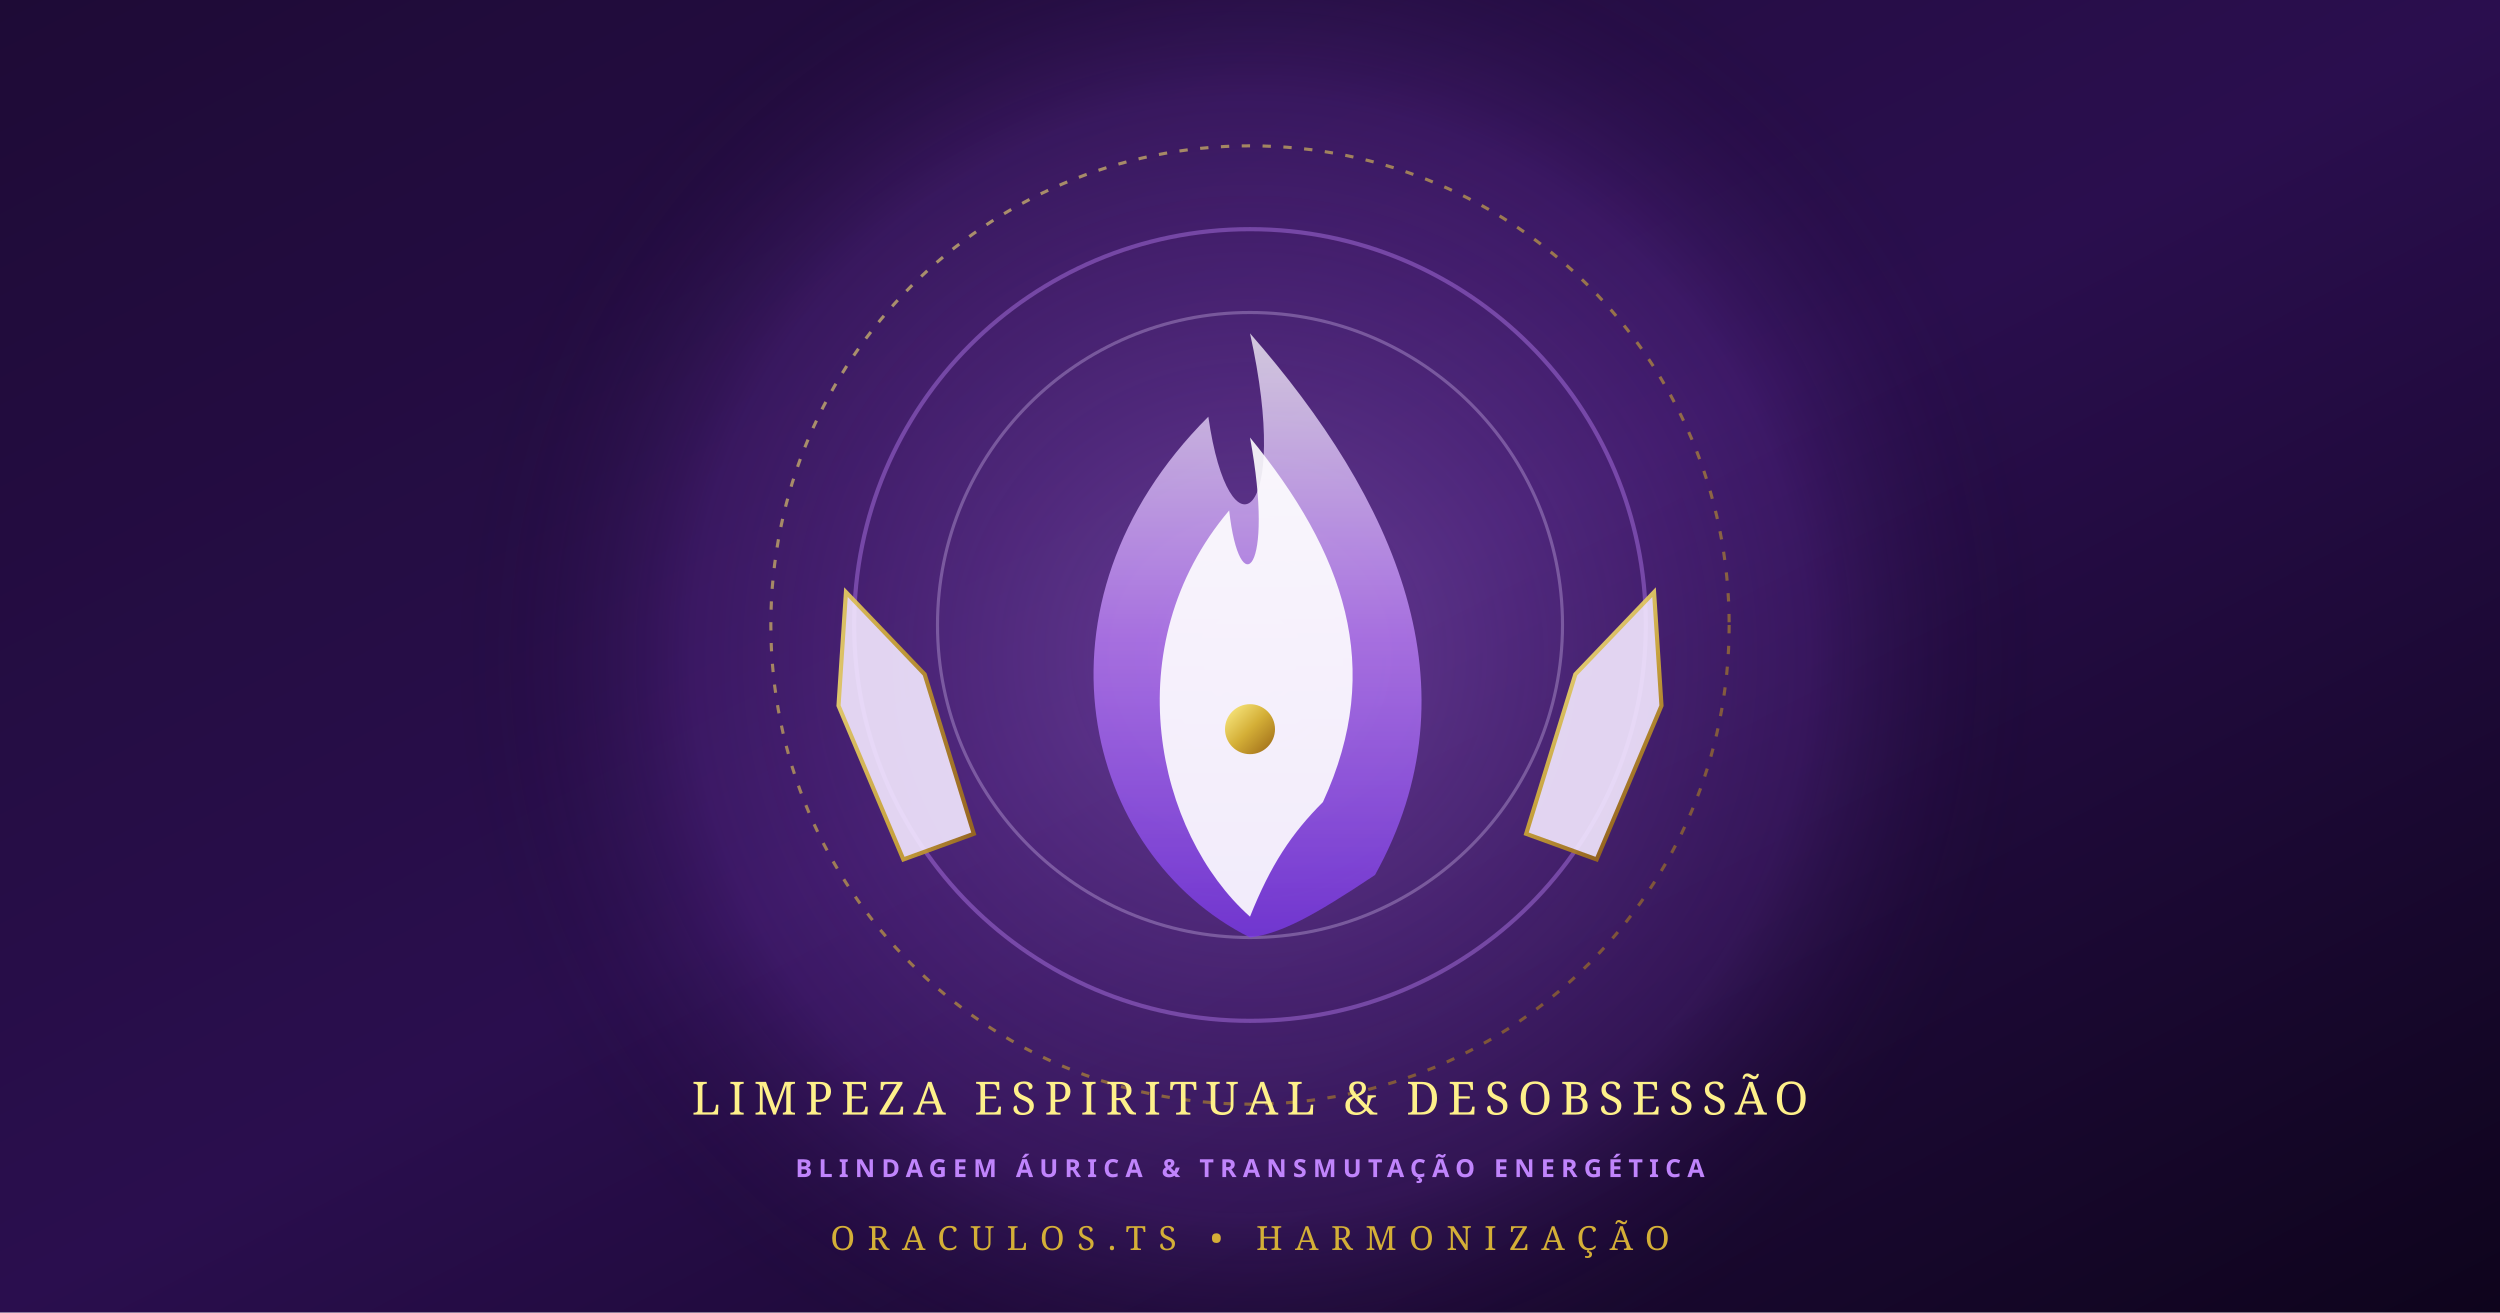
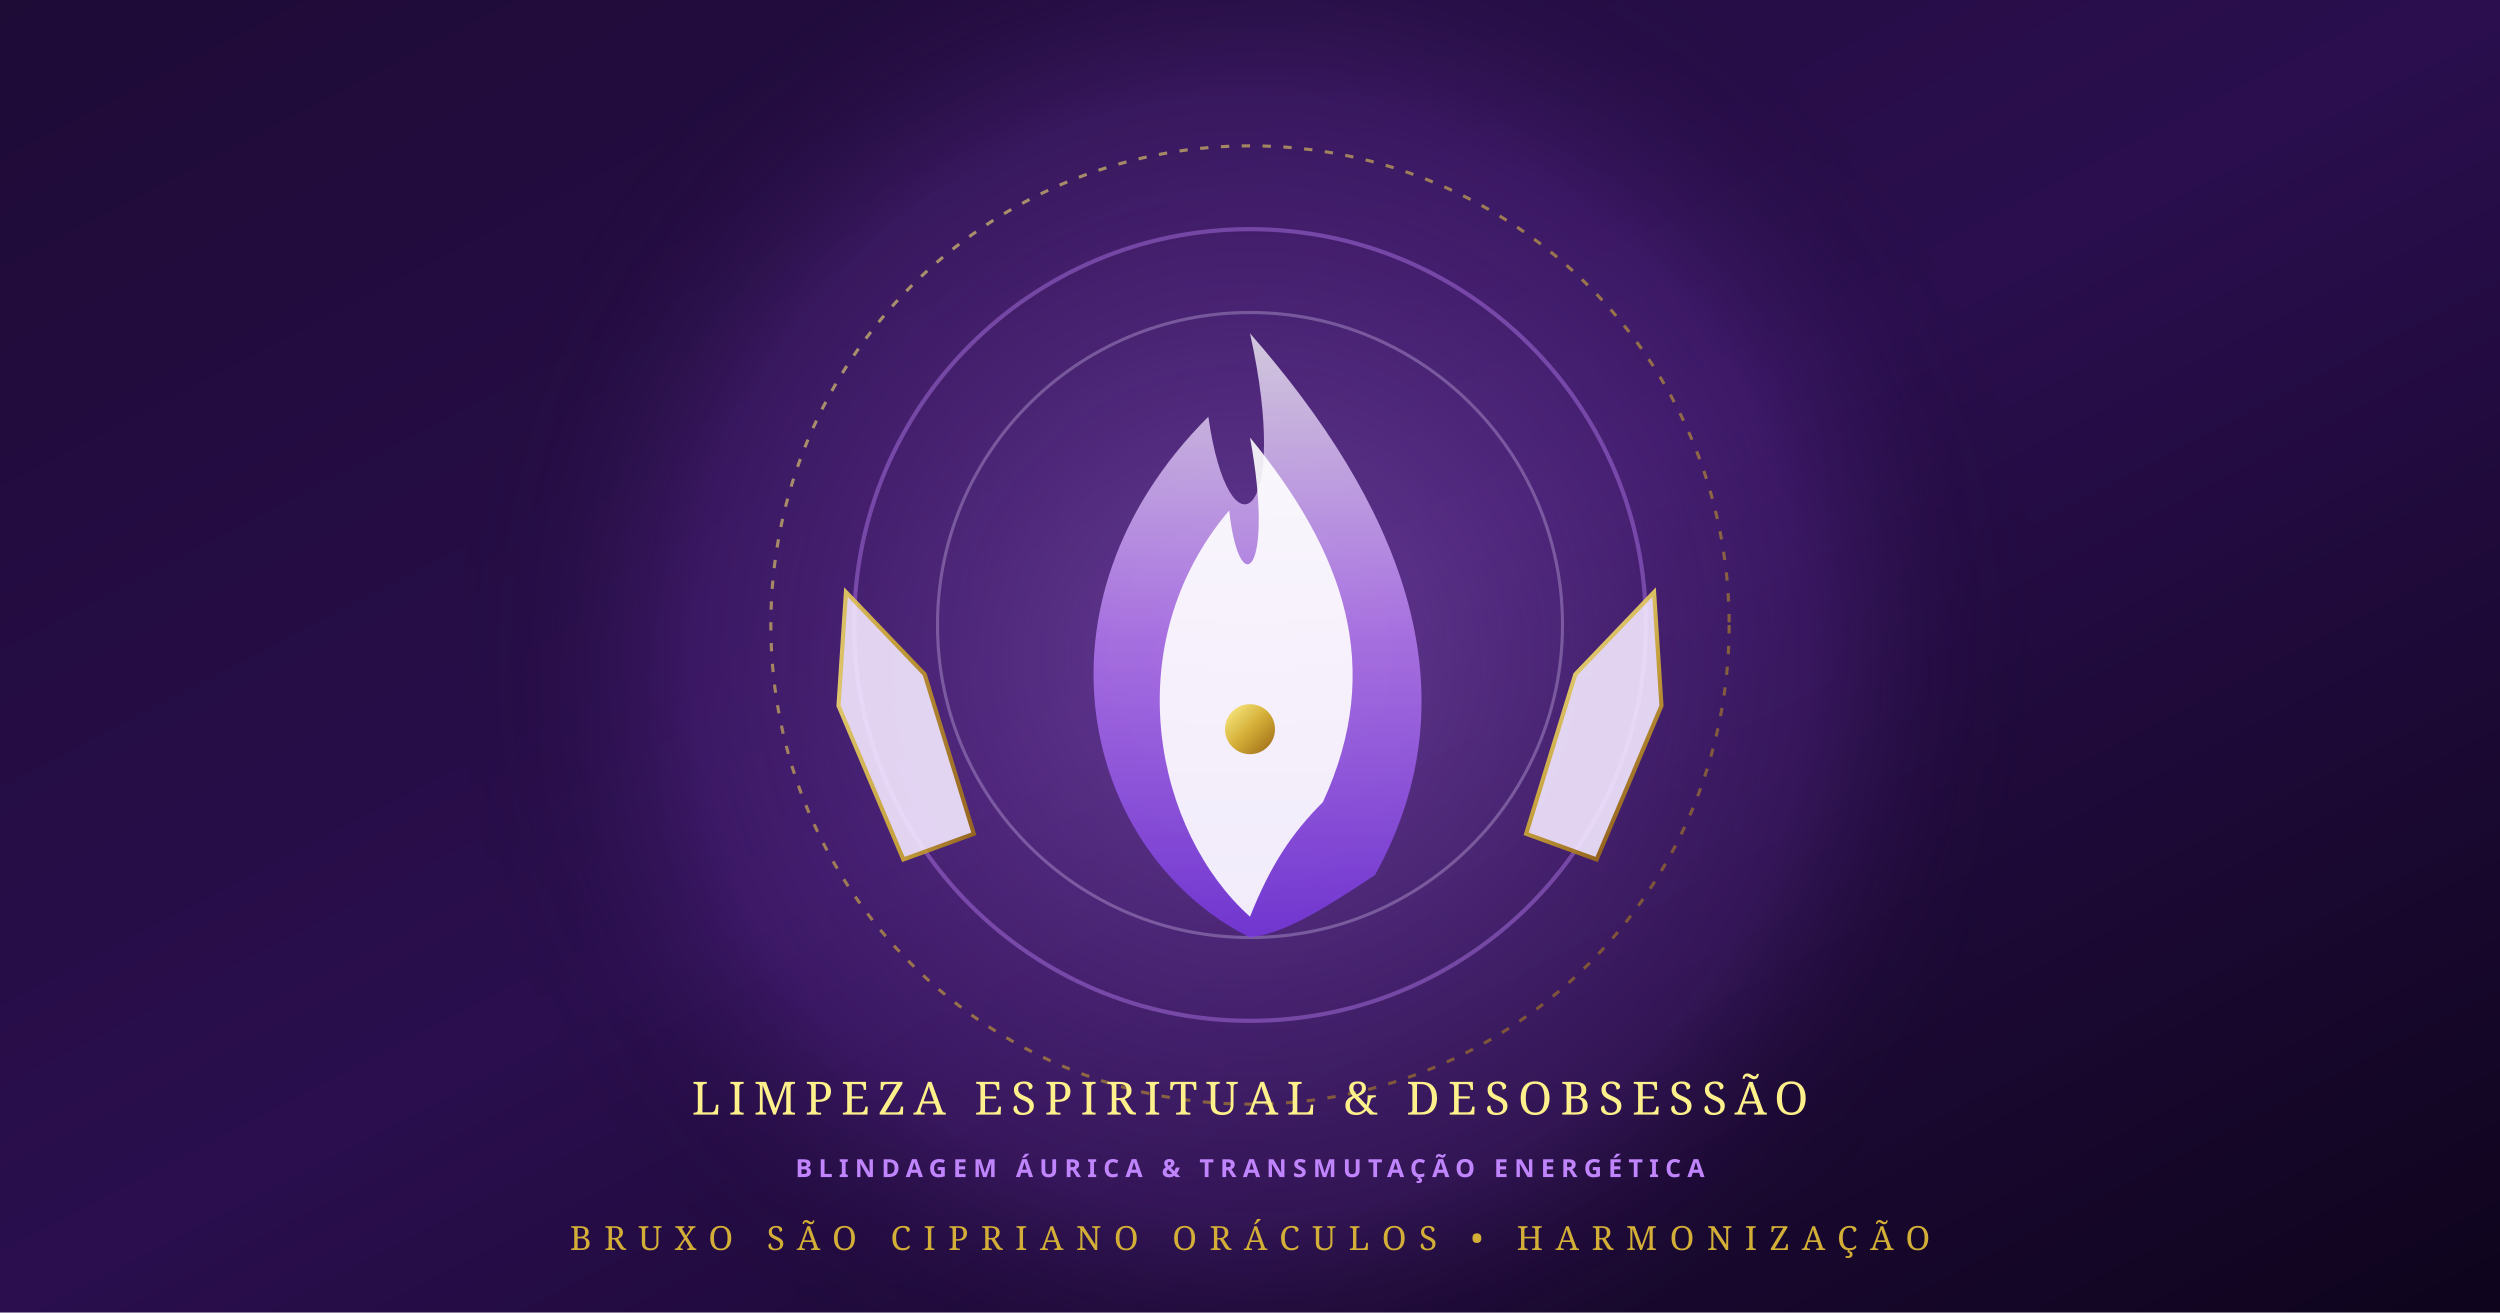
<svg xmlns="http://www.w3.org/2000/svg" viewBox="0 0 1200 630" width="1200" height="630">
  <defs>
    <linearGradient id="bgLimp" x1="0%" y1="0%" x2="100%" y2="100%">
      <stop offset="0%" stop-color="#1e0b36" />
      <stop offset="50%" stop-color="#2a0e4e" />
      <stop offset="100%" stop-color="#0e041c" />
    </linearGradient>
    <linearGradient id="violetFlame" x1="0%" y1="100%" x2="0%" y2="0%">
      <stop offset="0%" stop-color="#7c3aed" />
      <stop offset="50%" stop-color="#c084fc" />
      <stop offset="100%" stop-color="#ffffff" />
    </linearGradient>
    <linearGradient id="gold" x1="0%" y1="0%" x2="100%" y2="100%">
      <stop offset="0%" stop-color="#fef08a" />
      <stop offset="50%" stop-color="#d4af37" />
      <stop offset="100%" stop-color="#996515" />
    </linearGradient>
    <radialGradient id="glowLimp" cx="50%" cy="50%" r="50%">
      <stop offset="0%" stop-color="#c084fc" stop-opacity="0.4" />
      <stop offset="70%" stop-color="#a855f7" stop-opacity="0.15" />
      <stop offset="100%" stop-color="#000000" stop-opacity="0" />
    </radialGradient>
  </defs>
  <rect width="1200" height="630" fill="url(#bgLimp)" />
  <circle cx="600" cy="315" r="380" fill="url(#glowLimp)" />
  <circle cx="600" cy="300" r="230" fill="none" stroke="url(#gold)" stroke-width="1.5" stroke-dasharray="4,6" opacity="0.6" />
  <circle cx="600" cy="300" r="190" fill="none" stroke="#c084fc" stroke-width="2" opacity="0.4" />
  <circle cx="600" cy="300" r="150" fill="none" stroke="#e9d5ff" stroke-width="1.5" opacity="0.3" />
  <g transform="translate(600, 310)">
    <path d="M0,140 C-80,100 -110,-20 -20,-110 C-10,-40 20,-60 0,-150 C70,-70 110,20 60,110 C30,130 15,138 0,140 Z" fill="url(#violetFlame)" opacity="0.75" />
    <path d="M0,130 C-45,90 -65,0 -10,-65 C-5,-20 12,-35 0,-100 C45,-45 65,10 35,75 C20,90 10,105 0,130 Z" fill="#ffffff" opacity="0.9" />
    <circle cx="0" cy="40" r="12" fill="url(#gold)" />
  </g>
  <g transform="translate(430, 350) rotate(-20)" fill="#f3e8ff" stroke="url(#gold)" stroke-width="2" opacity="0.9">
    <polygon points="0,-70 22,-20 18,60 -18,60 -22,-20" />
  </g>
  <g transform="translate(770, 350) rotate(20)" fill="#f3e8ff" stroke="url(#gold)" stroke-width="2" opacity="0.9">
    <polygon points="0,-70 22,-20 18,60 -18,60 -22,-20" />
  </g>
  <text x="600" y="535" fill="#fef08a" font-family="serif" font-size="22" font-weight="300" text-anchor="middle" letter-spacing="4">LIMPEZA ESPIRITUAL &amp; DESOBSESSÃO</text>
  <text x="600" y="565" fill="#c084fc" font-family="sans-serif" font-size="12" font-weight="bold" text-anchor="middle" letter-spacing="3">BLINDAGEM ÁURICA &amp; TRANSMUTAÇÃO ENERGÉTICA</text>
-   <text x="600" y="600" fill="#d4af37" font-family="serif" font-size="16" font-weight="300" text-anchor="middle" letter-spacing="6">ORACULOS.TS • HARMONIZAÇÃO</text>
+   <text x="600" y="600" fill="#d4af37" font-family="serif" font-size="16" font-weight="300" text-anchor="middle" letter-spacing="6">BRUXO SÃO CIPRIANO ORÁCULOS • HARMONIZAÇÃO</text>
</svg>
